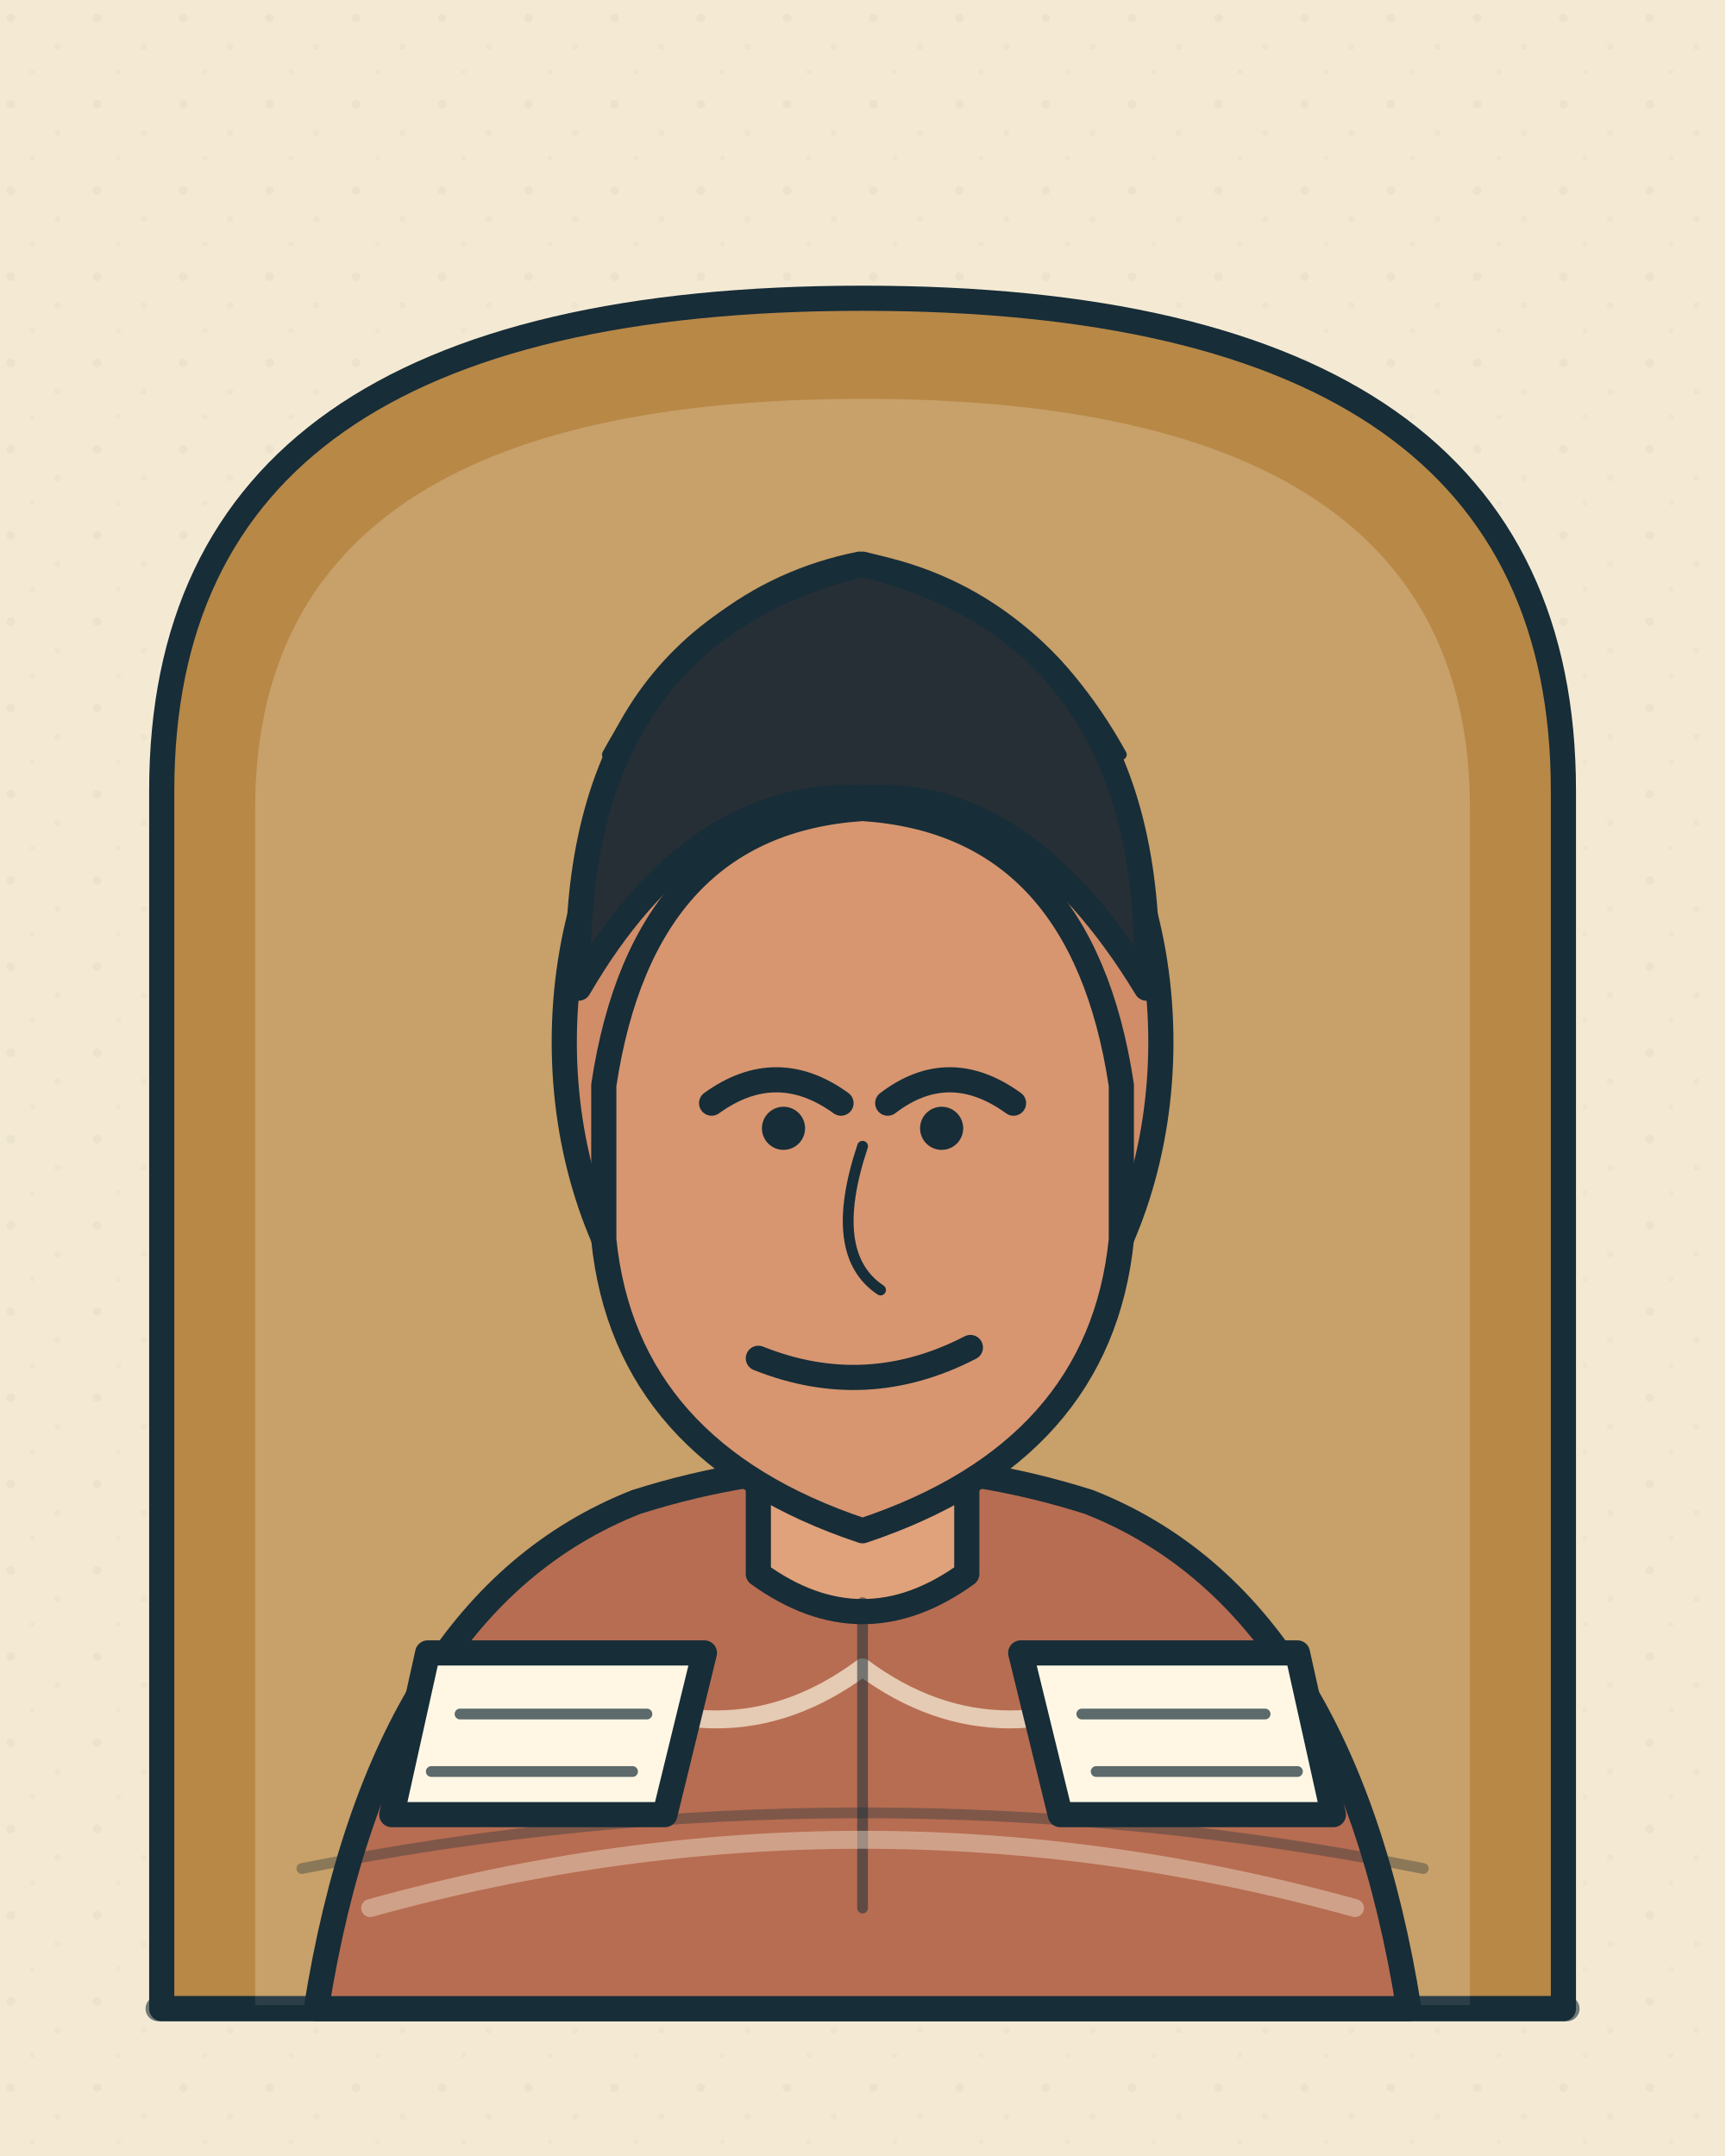
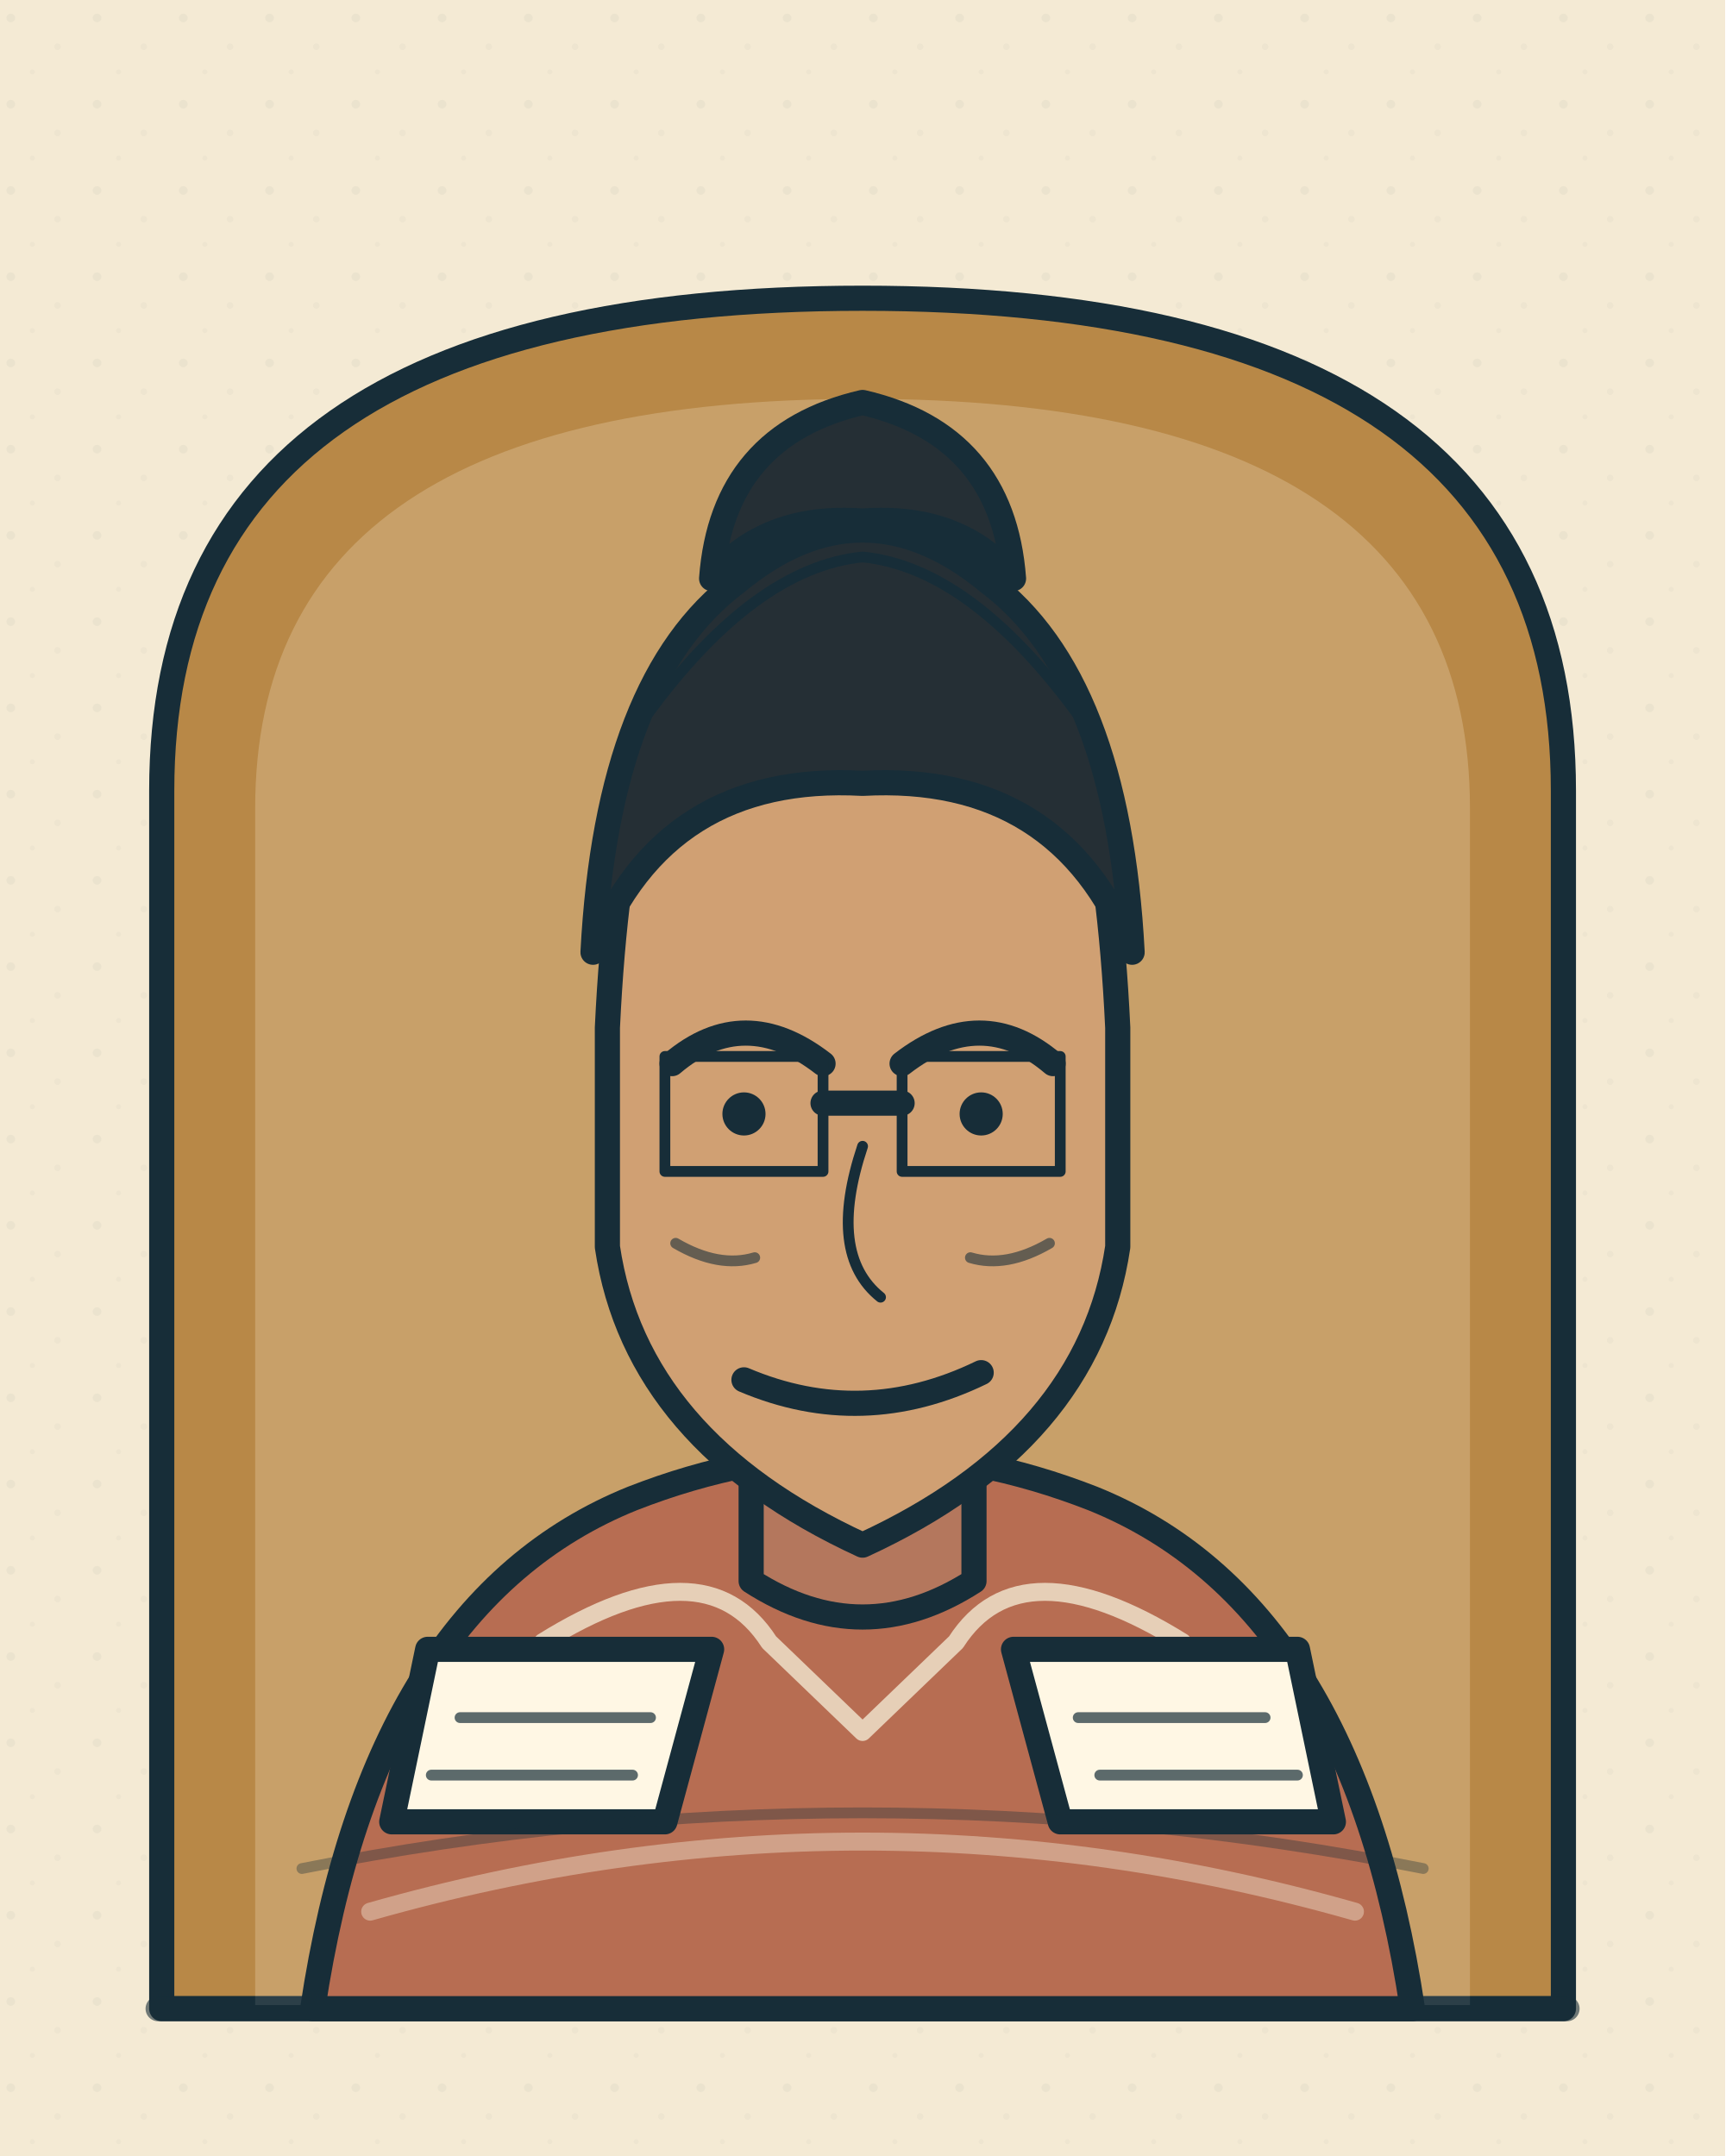
<svg xmlns="http://www.w3.org/2000/svg" width="480" height="600" viewBox="0 0 480 600" role="img" aria-label="Archivist club portrait">
  <defs>
    <pattern id="grain" width="24" height="24" patternUnits="userSpaceOnUse">
      <circle cx="3" cy="5" r="1.2" fill="#172d38" opacity=".16" />
      <circle cx="16" cy="13" r=".9" fill="#172d38" opacity=".12" />
      <circle cx="9" cy="20" r=".7" fill="#172d38" opacity=".1" />
    </pattern>
    <pattern id="dots" width="15" height="15" patternUnits="userSpaceOnUse">
      <circle cx="3" cy="3" r="1.8" fill="#dbac60" opacity=".38" />
    </pattern>
  </defs>
  <style>
    .line{stroke:#172d38;stroke-width:7;stroke-linecap:round;stroke-linejoin:round}
    .fine{stroke:#172d38;stroke-width:3;stroke-linecap:round;stroke-linejoin:round}
    .paper-line{stroke:#f4ead4;stroke-width:5;stroke-linecap:round;stroke-linejoin:round}
  </style>
  <rect width="480" height="600" fill="#f4ead4" />
  <rect width="480" height="600" fill="url(#grain)" opacity=".24" />
  <path d="M45 559 V220 Q45 83 240 83 Q435 83 435 220 V559Z" fill="#b88847" class="line" />
  <path d="M71 558 V225 Q71 111 240 111 Q409 111 409 225 V558Z" fill="#fff7e4" opacity=".22" />
  <path d="M44 559 H436" class="line" opacity=".6" />
-   <path d="M88 559 Q106 446 177 418 Q240 398 303 418 Q374 446 392 559Z" fill="#b76d52" class="line" />
-   <path d="M155 464 Q201 493 240 464 Q279 493 326 464" fill="none" class="paper-line" opacity=".75" />
-   <path d="M211 394 V438 Q240 459 269 438 V394" fill="#e0a27a" class="line" />
-   <ellipse cx="240" cy="290" rx="83" ry="110" fill="#d08d68" class="line" />
-   <path d="M161 275 Q158 177 240 157 Q322 177 319 275 Q285 219 240 222 Q193 220 161 275Z" fill="#252f35" class="line" />
-   <path d="M169 210 Q194 164 239 155 Q286 163 312 210" fill="none" class="fine" />
-   <path d="M168 302 Q179 229 240 225 Q301 229 312 302 V345 Q306 404 240 426 Q174 404 168 345Z" fill="#d79670" class="line" />
-   <path d="M198 307 Q216 294 234 307 M247 307 Q264 294 282 307" fill="none" class="line" />
-   <circle cx="218" cy="314" r="6" fill="#172d38" />
-   <circle cx="262" cy="314" r="6" fill="#172d38" />
-   <path d="M240 319 Q230 349 245 359" fill="none" class="fine" />
-   <path d="M211 378 Q241 390 270 375" fill="none" class="line" />
-   <path d="M119 460 H196 L185 505 H109Z" fill="#fff7e4" class="line" />
-   <path d="M284 460 H361 L371 505 H295Z" fill="#fff7e4" class="line" />
-   <path d="M128 477 H180 M301 477 H352 M120 493 H176 M305 493 H361" class="fine" opacity=".7" />
-   <path d="M240 446 V531" class="fine" opacity=".55" />
-   <path d="M103 531 Q240 493 377 531" fill="none" class="paper-line" opacity=".42" />
+   <path d="M87 559 Q104 446 176 417 Q240 392 304 417 Q376 446 393 559Z" fill="#b76d52" class="line" />
+   <path d="M151 457 Q196 429 214 457 L240 482 L266 457 Q284 429 329 457" fill="none" class="paper-line" opacity=".78" />
+   <path d="M209 392 V440 Q240 460 271 440 V392" fill="#b4775d" class="line" />
+   <path d="M169 286 Q173 201 198 174 Q219 151 240 155 Q261 151 282 174 Q307 201 311 286 V347 Q303 401 240 430 Q177 401 169 347Z" fill="#d0a073" class="line" />
+   <path d="M165 265 Q169 189 205 162 Q240 133 275 162 Q311 189 315 265 Q295 215 240 218 Q185 215 165 265Z" fill="#252f35" class="line" />
+   <path d="M198 161 Q201 121 240 112 Q279 121 282 161 Q267 143 240 145 Q213 143 198 161Z" fill="#252f35" class="line" />
+   <path d="M180 199 Q210 158 240 155 Q270 158 300 199" fill="none" class="fine" />
+   <path d="M187 296 Q207 279 229 296 M251 296 Q273 279 293 296" fill="none" class="line" />
+   <path d="M185 294 H229 V326 H185Z M251 294 H295 V326 H251Z" fill="none" class="fine" />
+   <path d="M229 307 H251" class="line" />
+   <circle cx="207" cy="310" r="6" fill="#172d38" />
+   <circle cx="273" cy="310" r="6" fill="#172d38" />
+   <path d="M240 319 Q230 349 245 361" fill="none" class="fine" />
+   <path d="M188 346 Q200 353 210 350 M292 346 Q280 353 270 350" fill="none" class="fine" opacity=".58" />
+   <path d="M207 384 Q240 398 273 382" fill="none" class="line" />
+   <path d="M119 459 H198 L185 507 H109Z" fill="#fff7e4" class="line" />
+   <path d="M282 459 H361 L371 507 H295Z" fill="#fff7e4" class="line" />
+   <path d="M128 478 H181 M300 478 H352 M120 494 H176 M306 494 H361" class="fine" opacity=".7" />
+   <path d="M103 532 Q240 493 377 532" fill="none" class="paper-line" opacity=".42" />
  <path d="M84 520 Q240 489 396 520" fill="none" class="fine" opacity=".35" />
</svg>
